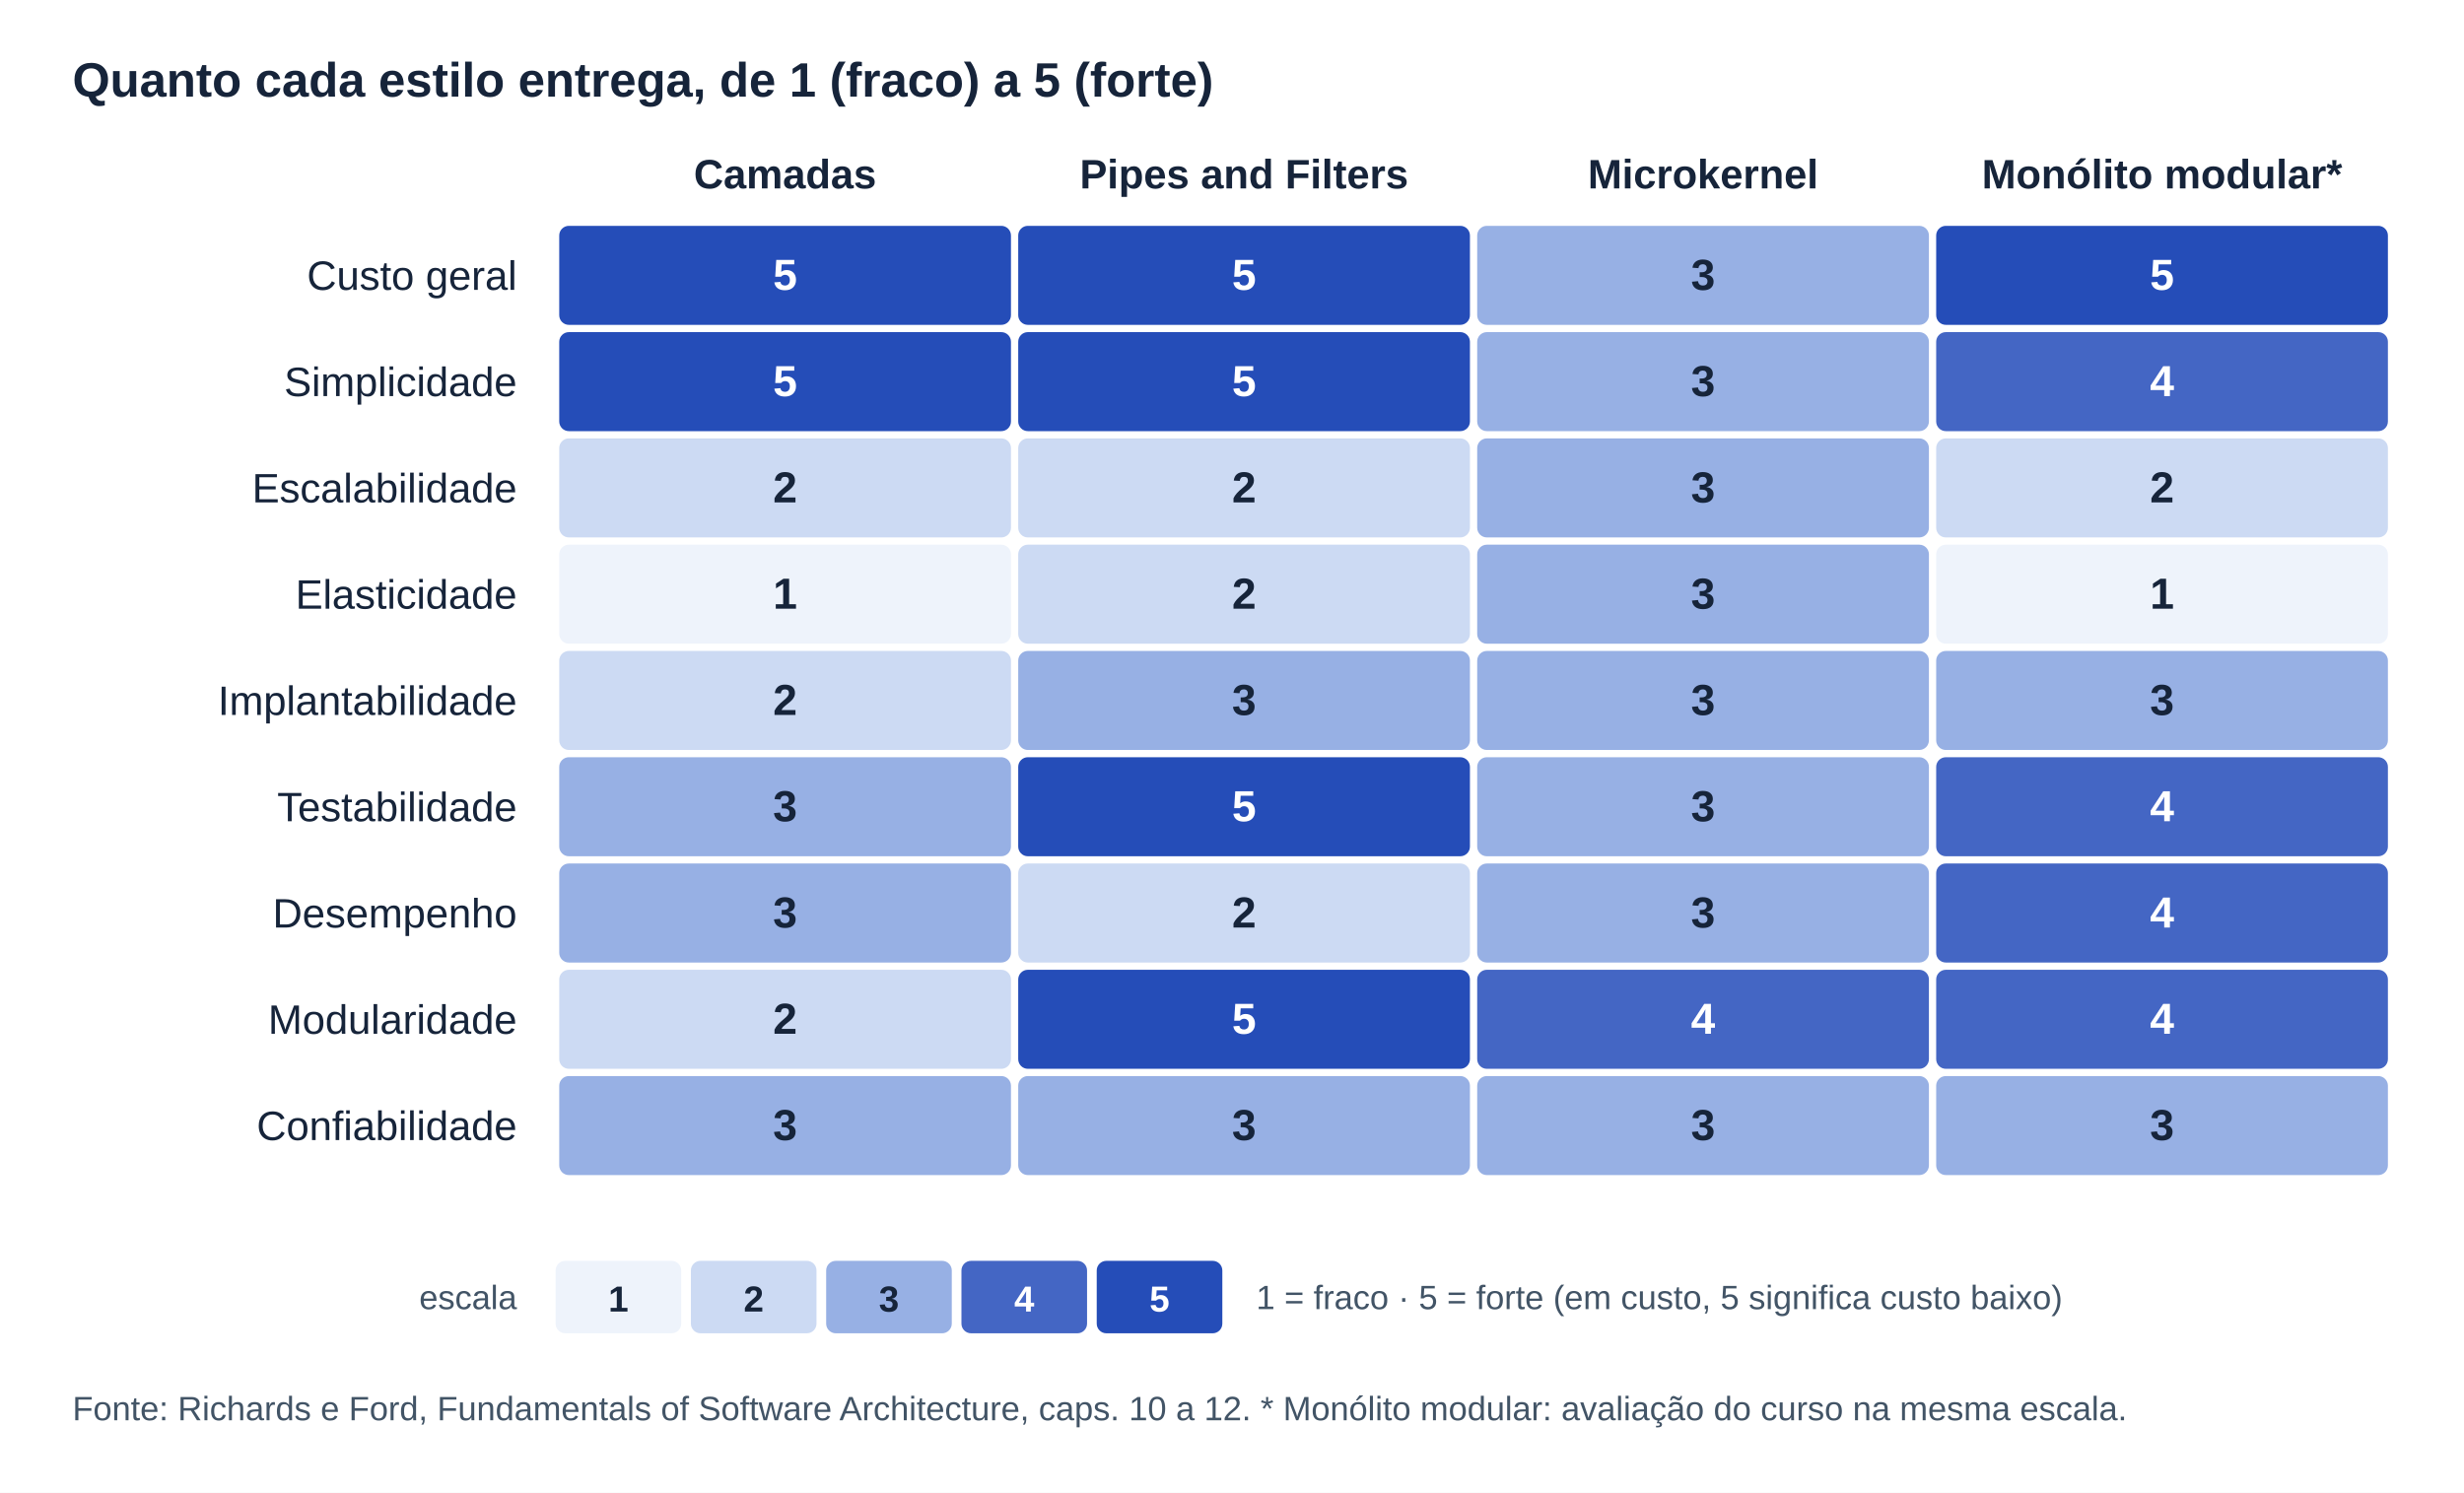
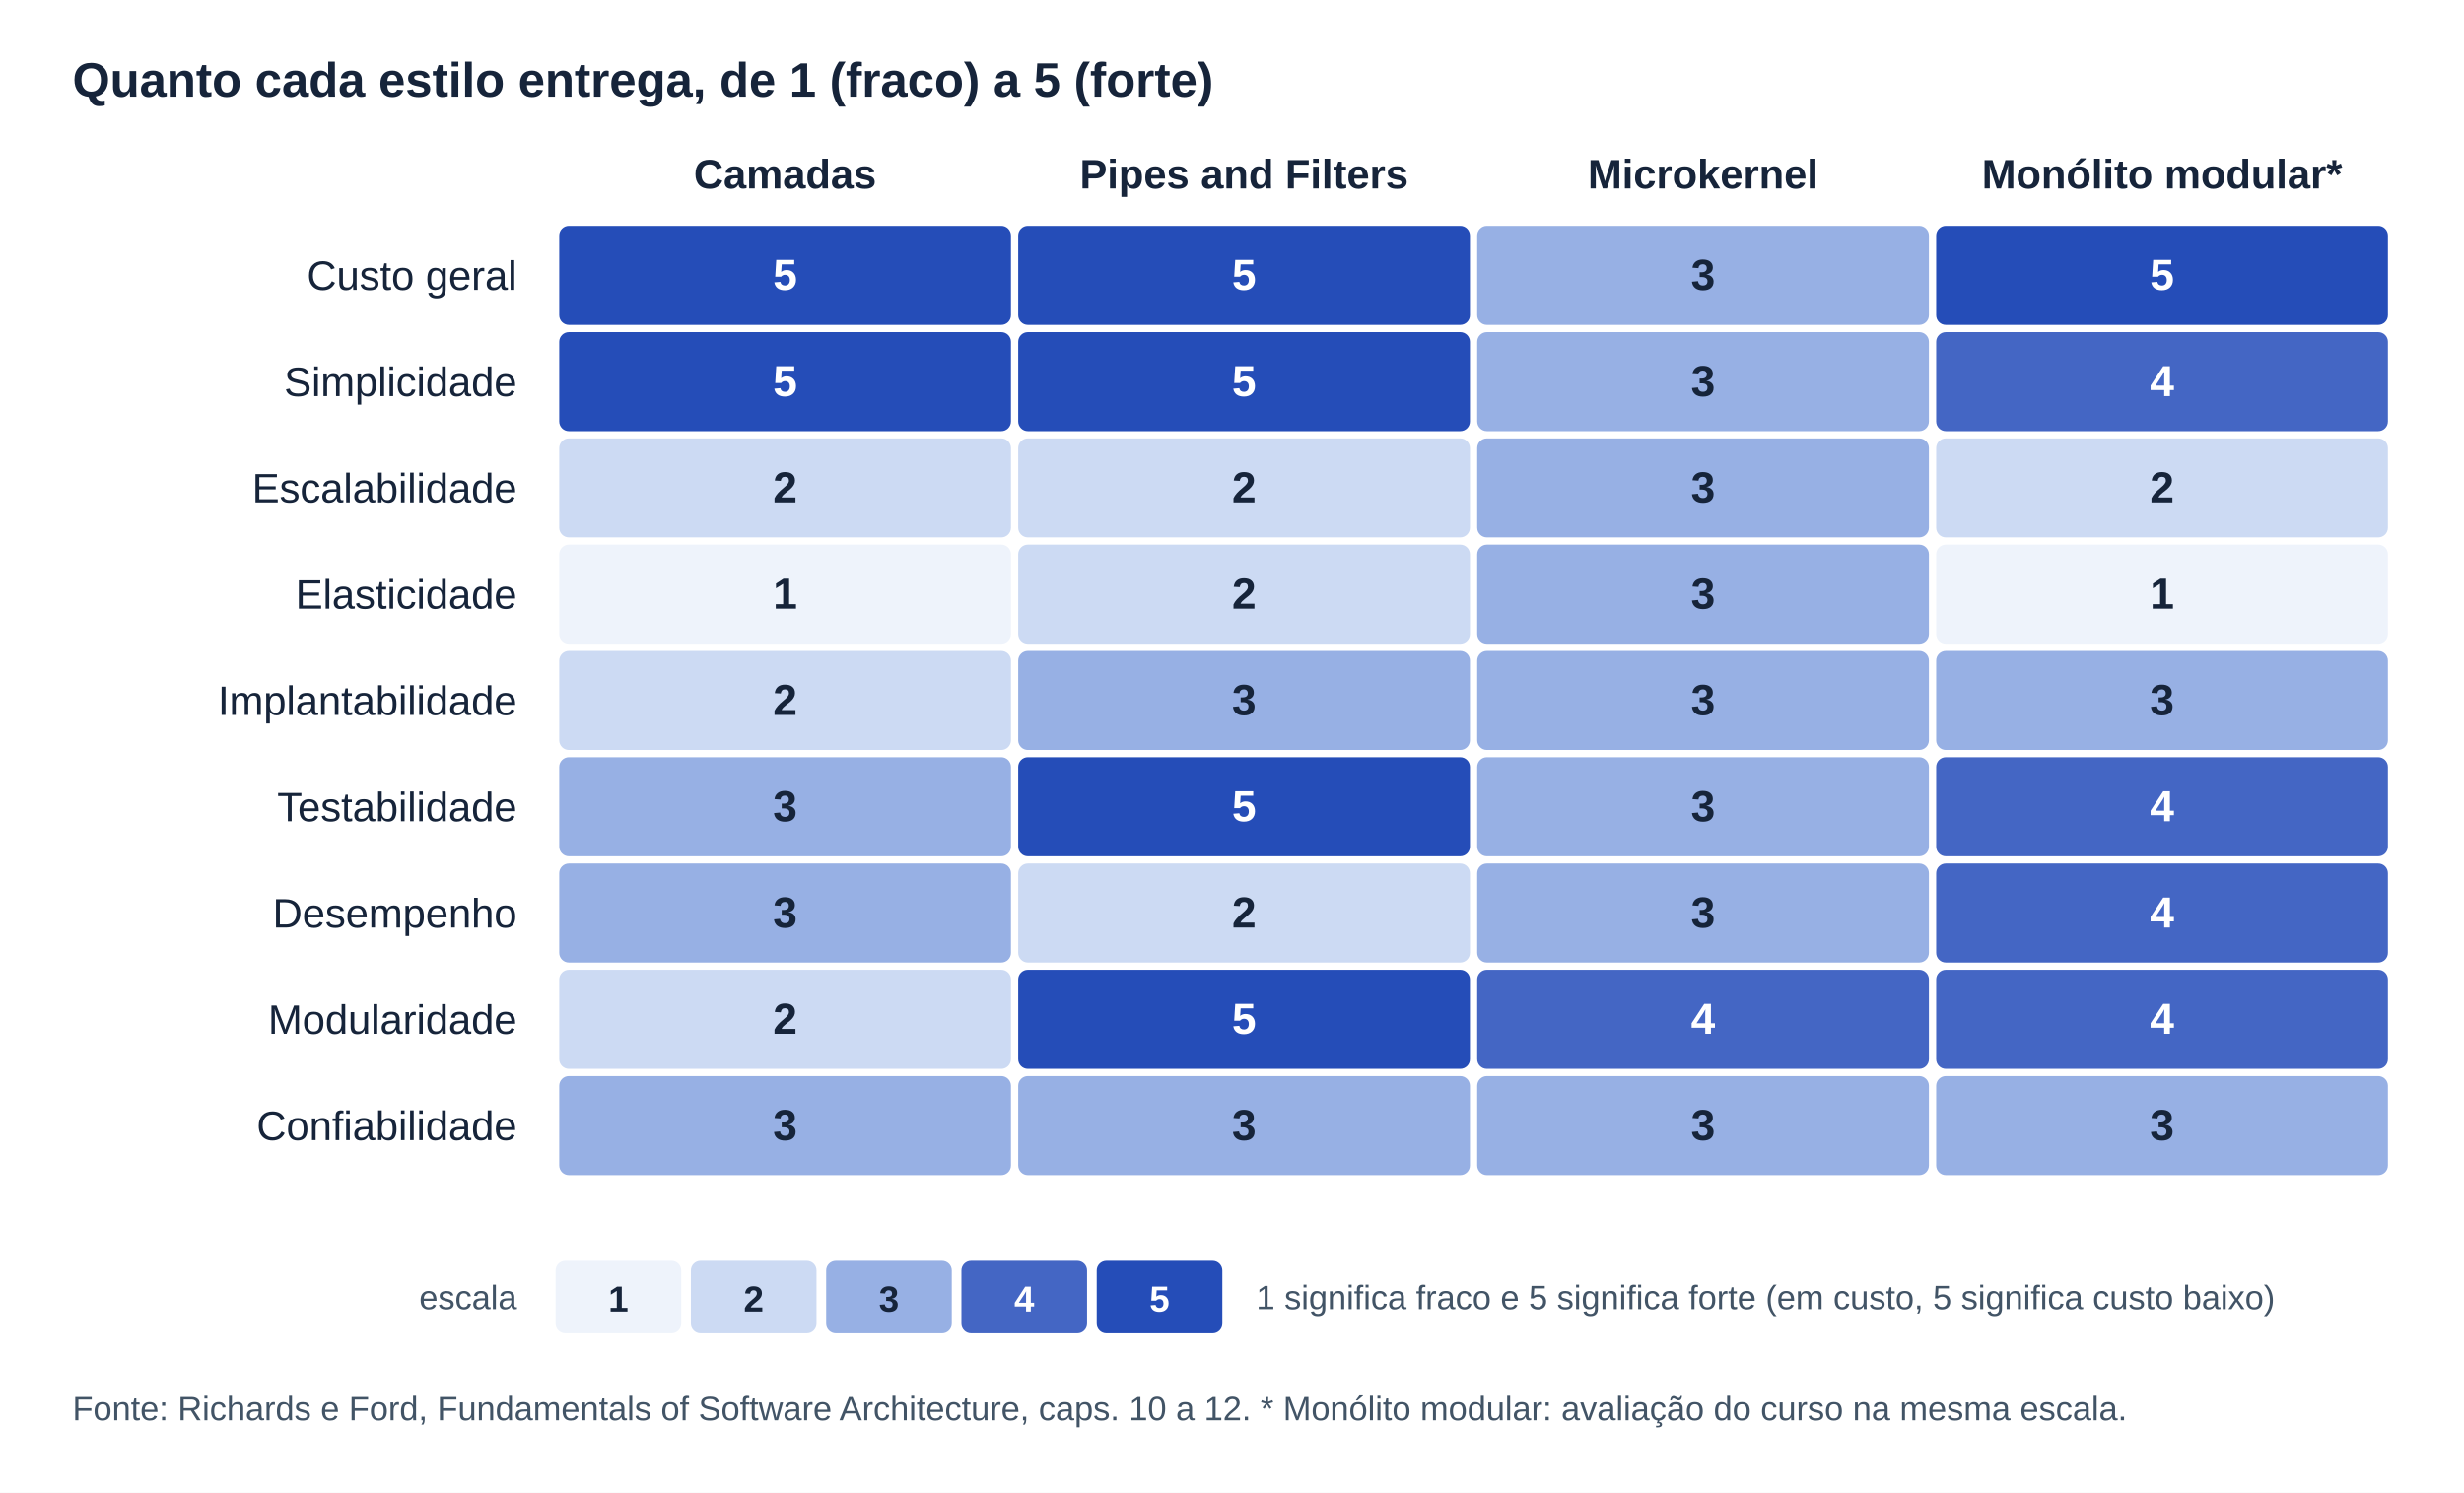
<svg xmlns="http://www.w3.org/2000/svg" viewBox="0 0 1020 618" role="img" aria-labelledby="title desc">
  <defs>
    <style>
      .rl { fill: #16243A; font: 400 17px Arial, sans-serif; }
      .ch { fill: #16243A; font: 700 17px Arial, sans-serif; }
      .v { font: 700 18px Arial, sans-serif; }
      .note { fill: #425466; font: 400 14px Arial, sans-serif; }
    </style>
  </defs>
  <rect width="1020" height="618" fill="#FFFFFF" />
  <text x="30" y="40" class="ch" style="font-size:20px">Quanto cada estilo entrega, de 1 (fraco) a 5 (forte)</text>
  <text x="325" y="78" text-anchor="middle" class="ch">Camadas</text>
  <text x="515" y="78" text-anchor="middle" class="ch">Pipes and Filters</text>
  <text x="705" y="78" text-anchor="middle" class="ch">Microkernel</text>
  <text x="895" y="78" text-anchor="middle" class="ch">Monólito modular*</text>
  <text x="214" y="120" text-anchor="end" class="rl">Custo geral</text>
  <rect x="231.5" y="93.5" width="187" height="41" rx="4" fill="#254DB8" />
  <text x="325" y="120" text-anchor="middle" class="v" fill="#FFFFFF">5</text>
  <rect x="421.5" y="93.5" width="187" height="41" rx="4" fill="#254DB8" />
  <text x="515" y="120" text-anchor="middle" class="v" fill="#FFFFFF">5</text>
  <rect x="611.5" y="93.5" width="187" height="41" rx="4" fill="#97B0E4" />
  <text x="705" y="120" text-anchor="middle" class="v" fill="#16243A">3</text>
  <rect x="801.5" y="93.5" width="187" height="41" rx="4" fill="#254DB8" />
  <text x="895" y="120" text-anchor="middle" class="v" fill="#FFFFFF">5</text>
  <text x="214" y="164" text-anchor="end" class="rl">Simplicidade</text>
  <rect x="231.5" y="137.5" width="187" height="41" rx="4" fill="#254DB8" />
  <text x="325" y="164" text-anchor="middle" class="v" fill="#FFFFFF">5</text>
  <rect x="421.5" y="137.5" width="187" height="41" rx="4" fill="#254DB8" />
  <text x="515" y="164" text-anchor="middle" class="v" fill="#FFFFFF">5</text>
  <rect x="611.5" y="137.5" width="187" height="41" rx="4" fill="#97B0E4" />
  <text x="705" y="164" text-anchor="middle" class="v" fill="#16243A">3</text>
  <rect x="801.5" y="137.5" width="187" height="41" rx="4" fill="#4466C4" />
  <text x="895" y="164" text-anchor="middle" class="v" fill="#FFFFFF">4</text>
  <text x="214" y="208" text-anchor="end" class="rl">Escalabilidade</text>
  <rect x="231.5" y="181.5" width="187" height="41" rx="4" fill="#CCDAF3" />
  <text x="325" y="208" text-anchor="middle" class="v" fill="#16243A">2</text>
  <rect x="421.5" y="181.5" width="187" height="41" rx="4" fill="#CCDAF3" />
  <text x="515" y="208" text-anchor="middle" class="v" fill="#16243A">2</text>
  <rect x="611.5" y="181.5" width="187" height="41" rx="4" fill="#97B0E4" />
  <text x="705" y="208" text-anchor="middle" class="v" fill="#16243A">3</text>
  <rect x="801.5" y="181.5" width="187" height="41" rx="4" fill="#CCDAF3" />
  <text x="895" y="208" text-anchor="middle" class="v" fill="#16243A">2</text>
  <text x="214" y="252" text-anchor="end" class="rl">Elasticidade</text>
  <rect x="231.5" y="225.5" width="187" height="41" rx="4" fill="#EEF3FB" />
  <text x="325" y="252" text-anchor="middle" class="v" fill="#16243A">1</text>
  <rect x="421.5" y="225.5" width="187" height="41" rx="4" fill="#CCDAF3" />
  <text x="515" y="252" text-anchor="middle" class="v" fill="#16243A">2</text>
  <rect x="611.5" y="225.5" width="187" height="41" rx="4" fill="#97B0E4" />
  <text x="705" y="252" text-anchor="middle" class="v" fill="#16243A">3</text>
  <rect x="801.5" y="225.5" width="187" height="41" rx="4" fill="#EEF3FB" />
  <text x="895" y="252" text-anchor="middle" class="v" fill="#16243A">1</text>
  <text x="214" y="296" text-anchor="end" class="rl">Implantabilidade</text>
  <rect x="231.5" y="269.5" width="187" height="41" rx="4" fill="#CCDAF3" />
  <text x="325" y="296" text-anchor="middle" class="v" fill="#16243A">2</text>
  <rect x="421.5" y="269.5" width="187" height="41" rx="4" fill="#97B0E4" />
  <text x="515" y="296" text-anchor="middle" class="v" fill="#16243A">3</text>
  <rect x="611.5" y="269.5" width="187" height="41" rx="4" fill="#97B0E4" />
  <text x="705" y="296" text-anchor="middle" class="v" fill="#16243A">3</text>
  <rect x="801.5" y="269.5" width="187" height="41" rx="4" fill="#97B0E4" />
  <text x="895" y="296" text-anchor="middle" class="v" fill="#16243A">3</text>
  <text x="214" y="340" text-anchor="end" class="rl">Testabilidade</text>
  <rect x="231.5" y="313.5" width="187" height="41" rx="4" fill="#97B0E4" />
  <text x="325" y="340" text-anchor="middle" class="v" fill="#16243A">3</text>
  <rect x="421.5" y="313.5" width="187" height="41" rx="4" fill="#254DB8" />
  <text x="515" y="340" text-anchor="middle" class="v" fill="#FFFFFF">5</text>
  <rect x="611.5" y="313.5" width="187" height="41" rx="4" fill="#97B0E4" />
  <text x="705" y="340" text-anchor="middle" class="v" fill="#16243A">3</text>
  <rect x="801.5" y="313.5" width="187" height="41" rx="4" fill="#4466C4" />
  <text x="895" y="340" text-anchor="middle" class="v" fill="#FFFFFF">4</text>
  <text x="214" y="384" text-anchor="end" class="rl">Desempenho</text>
  <rect x="231.5" y="357.5" width="187" height="41" rx="4" fill="#97B0E4" />
  <text x="325" y="384" text-anchor="middle" class="v" fill="#16243A">3</text>
  <rect x="421.5" y="357.5" width="187" height="41" rx="4" fill="#CCDAF3" />
  <text x="515" y="384" text-anchor="middle" class="v" fill="#16243A">2</text>
  <rect x="611.5" y="357.5" width="187" height="41" rx="4" fill="#97B0E4" />
  <text x="705" y="384" text-anchor="middle" class="v" fill="#16243A">3</text>
  <rect x="801.5" y="357.5" width="187" height="41" rx="4" fill="#4466C4" />
  <text x="895" y="384" text-anchor="middle" class="v" fill="#FFFFFF">4</text>
  <text x="214" y="428" text-anchor="end" class="rl">Modularidade</text>
  <rect x="231.5" y="401.5" width="187" height="41" rx="4" fill="#CCDAF3" />
  <text x="325" y="428" text-anchor="middle" class="v" fill="#16243A">2</text>
  <rect x="421.5" y="401.5" width="187" height="41" rx="4" fill="#254DB8" />
  <text x="515" y="428" text-anchor="middle" class="v" fill="#FFFFFF">5</text>
  <rect x="611.5" y="401.5" width="187" height="41" rx="4" fill="#4466C4" />
  <text x="705" y="428" text-anchor="middle" class="v" fill="#FFFFFF">4</text>
  <rect x="801.5" y="401.5" width="187" height="41" rx="4" fill="#4466C4" />
  <text x="895" y="428" text-anchor="middle" class="v" fill="#FFFFFF">4</text>
  <text x="214" y="472" text-anchor="end" class="rl">Confiabilidade</text>
  <rect x="231.5" y="445.5" width="187" height="41" rx="4" fill="#97B0E4" />
  <text x="325" y="472" text-anchor="middle" class="v" fill="#16243A">3</text>
  <rect x="421.5" y="445.5" width="187" height="41" rx="4" fill="#97B0E4" />
  <text x="515" y="472" text-anchor="middle" class="v" fill="#16243A">3</text>
  <rect x="611.5" y="445.5" width="187" height="41" rx="4" fill="#97B0E4" />
  <text x="705" y="472" text-anchor="middle" class="v" fill="#16243A">3</text>
  <rect x="801.5" y="445.5" width="187" height="41" rx="4" fill="#97B0E4" />
  <text x="895" y="472" text-anchor="middle" class="v" fill="#16243A">3</text>
  <text x="214" y="542" text-anchor="end" class="note">escala</text>
  <rect x="230" y="522" width="52" height="30" rx="4" fill="#EEF3FB" />
  <text x="256" y="543" text-anchor="middle" class="v" style="font-size:15px" fill="#16243A">1</text>
  <rect x="286" y="522" width="52" height="30" rx="4" fill="#CCDAF3" />
  <text x="312" y="543" text-anchor="middle" class="v" style="font-size:15px" fill="#16243A">2</text>
  <rect x="342" y="522" width="52" height="30" rx="4" fill="#97B0E4" />
  <text x="368" y="543" text-anchor="middle" class="v" style="font-size:15px" fill="#16243A">3</text>
  <rect x="398" y="522" width="52" height="30" rx="4" fill="#4466C4" />
  <text x="424" y="543" text-anchor="middle" class="v" style="font-size:15px" fill="#FFFFFF">4</text>
  <rect x="454" y="522" width="52" height="30" rx="4" fill="#254DB8" />
  <text x="480" y="543" text-anchor="middle" class="v" style="font-size:15px" fill="#FFFFFF">5</text>
-   <text x="520" y="542" class="note">1 = fraco · 5 = forte (em custo, 5 significa custo baixo)</text>
+   <text x="520" y="542" class="note">1 significa fraco e 5 significa forte (em custo, 5 significa custo baixo)</text>
  <text x="30" y="588" class="note">Fonte: Richards e Ford, Fundamentals of Software Architecture, caps. 10 a 12. * Monólito modular: avaliação do curso na mesma escala.</text>
</svg>
